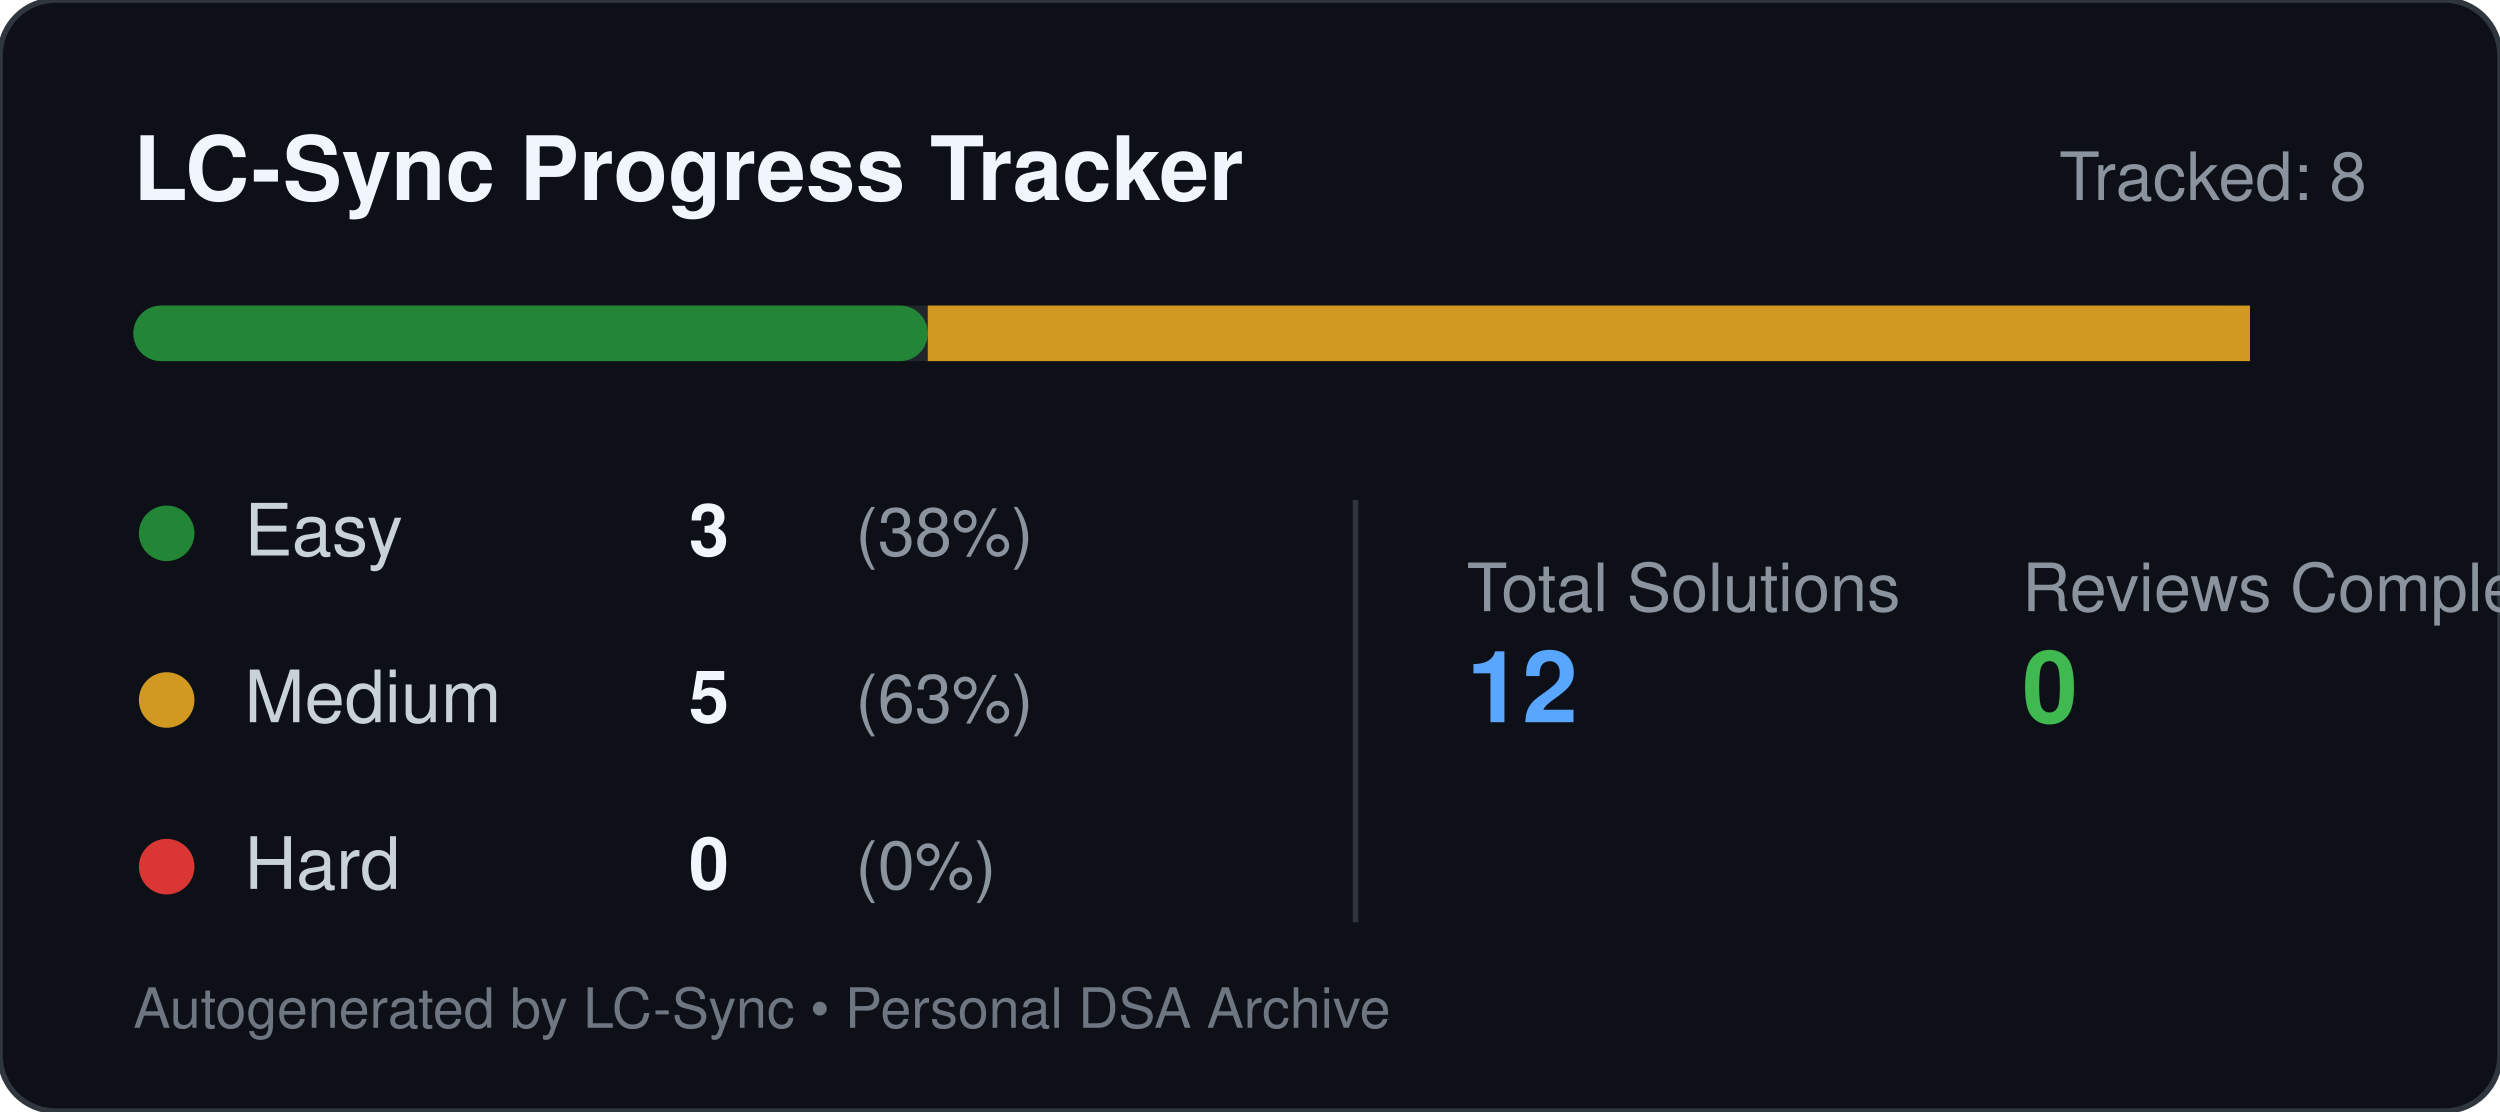
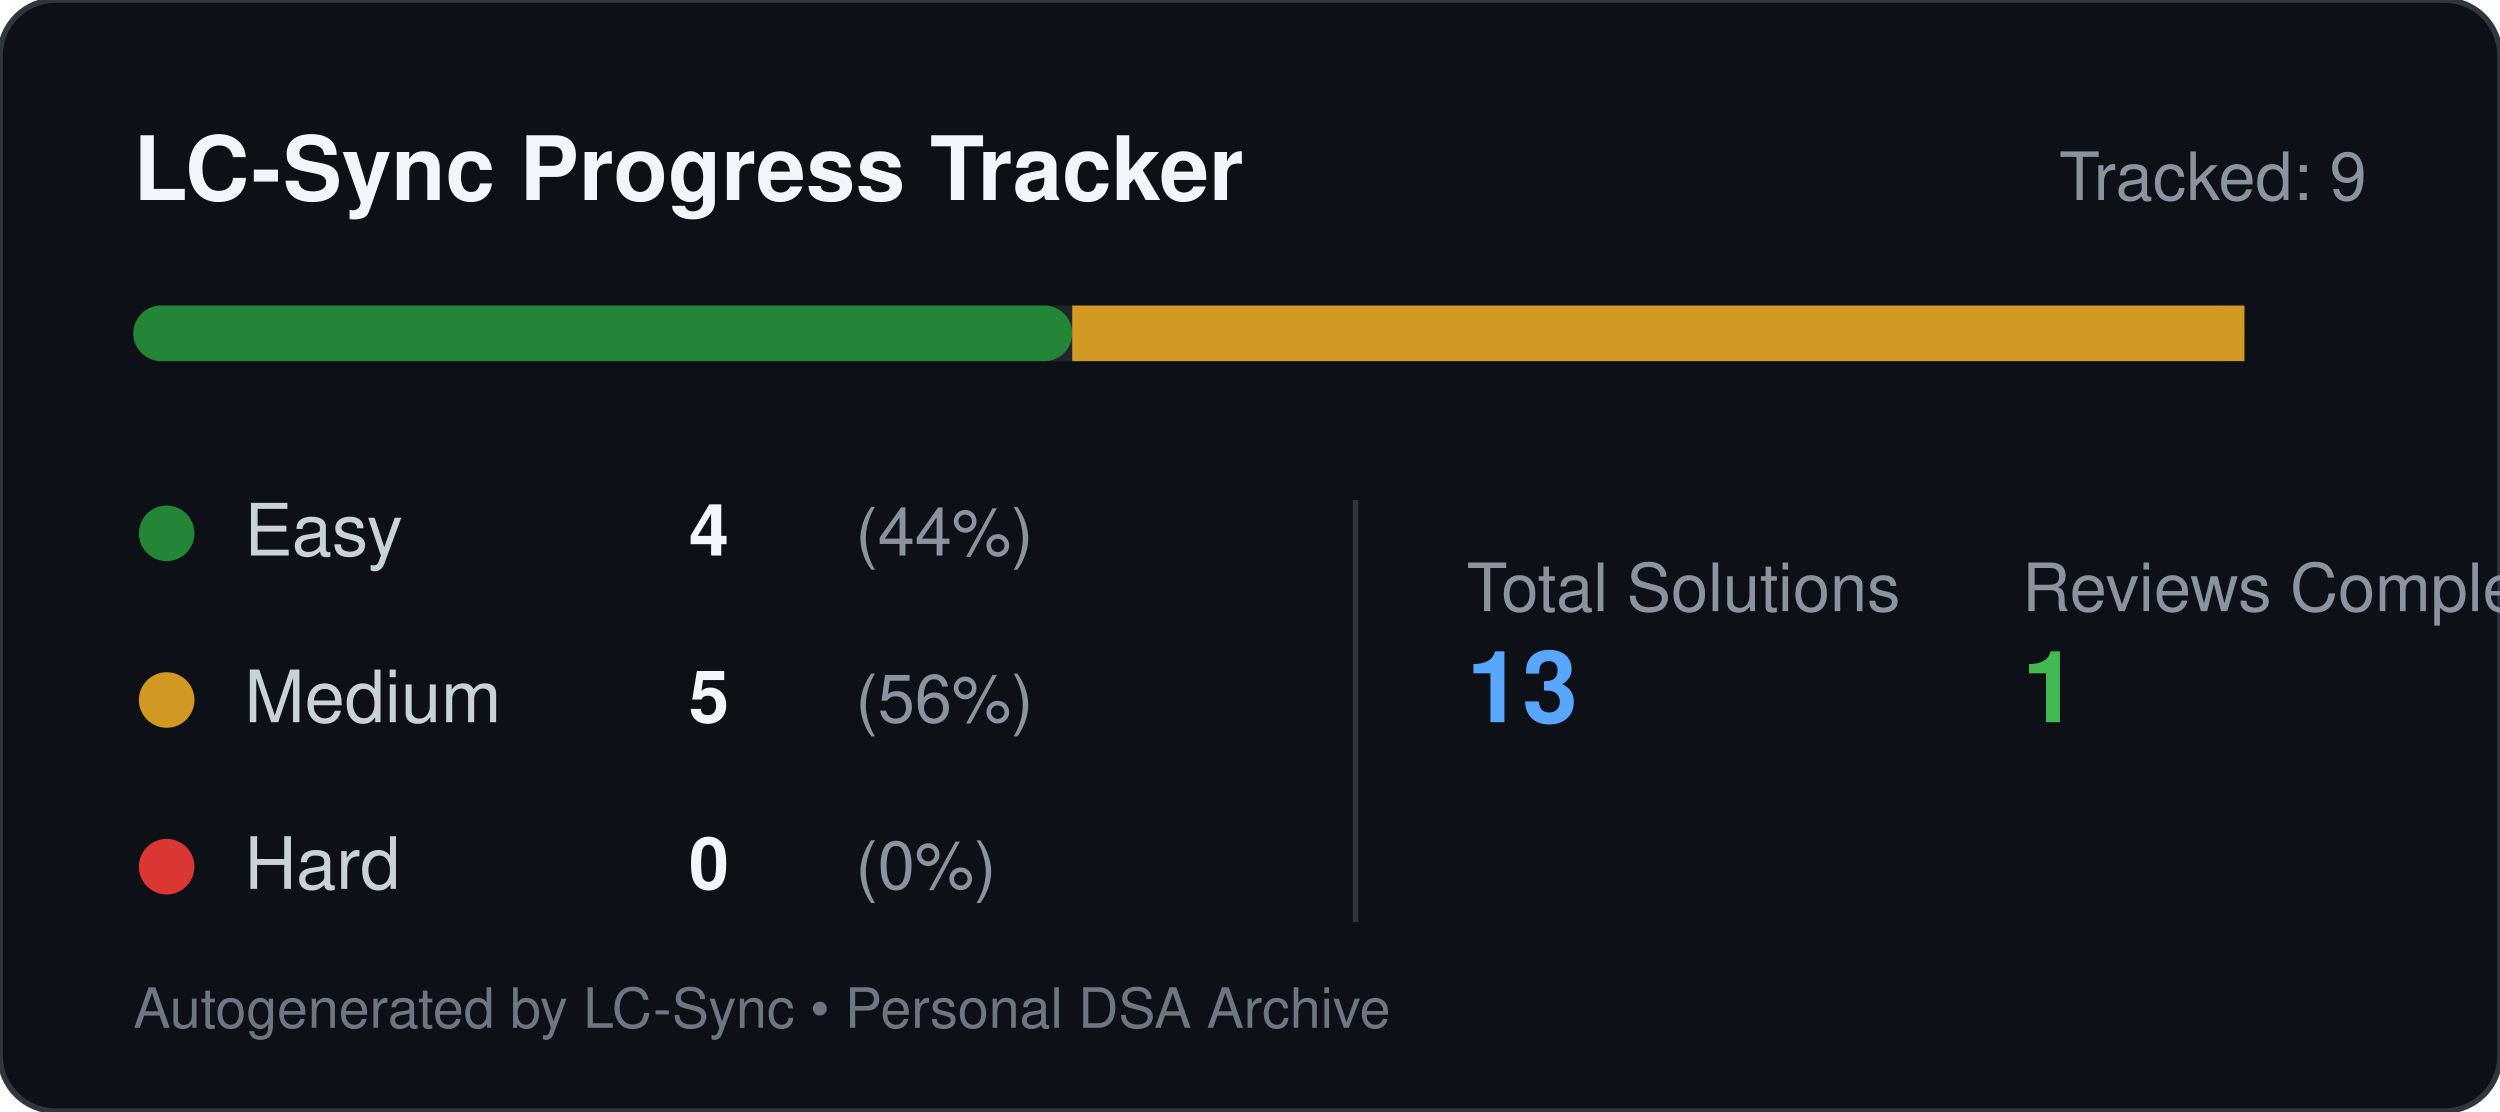
<svg xmlns="http://www.w3.org/2000/svg" width="450" height="200" viewBox="0 0 450 200" fill="none">
  <rect width="450" height="200" rx="10" fill="#0d1117" stroke="#30363d" stroke-width="1" />
  <text x="24" y="36" fill="#f0f6fc" font-family="-apple-system, BlinkMacSystemFont, 'Segoe UI', Helvetica, Arial, sans-serif" font-size="16" font-weight="600">LC-Sync Progress Tracker</text>
-   <text x="426" y="36" text-anchor="end" fill="#8b949e" font-family="-apple-system, BlinkMacSystemFont, 'Segoe UI', Helvetica, Arial, sans-serif" font-size="12">Tracked: 8</text>
+   <text x="426" y="36" text-anchor="end" fill="#8b949e" font-family="-apple-system, BlinkMacSystemFont, 'Segoe UI', Helvetica, Arial, sans-serif" font-size="12">Tracked: 9</text>
  <g transform="translate(24, 55)">
    <rect width="380" height="10" rx="5" fill="#21262d" />
-     <rect x="0" y="0" width="143" height="10" rx="5" fill="#238636" />
-     <rect x="143" y="0" width="238" height="10" fill="#d29922" />
-     <rect x="381" y="0" width="0" height="10" rx="5" fill="#da3633" />
+     <rect x="0" y="0" width="169" height="10" rx="5" fill="#238636" />
+     <rect x="169" y="0" width="211" height="10" fill="#d29922" />
+     <rect x="380" y="0" width="0" height="10" rx="5" fill="#da3633" />
  </g>
  <g transform="translate(24, 90)" font-family="-apple-system, BlinkMacSystemFont, 'Segoe UI', Helvetica, Arial, sans-serif">
    <circle cx="6" cy="6" r="5" fill="#238636" />
    <text x="20" y="10" fill="#c9d1d9" font-size="13">Easy</text>
-     <text x="100" y="10" fill="#f0f6fc" font-size="13" font-weight="600">3</text>
-     <text x="130" y="10" fill="#8b949e" font-size="12">(38%)</text>
+     <text x="100" y="10" fill="#f0f6fc" font-size="13" font-weight="600">4</text>
+     <text x="130" y="10" fill="#8b949e" font-size="12">(44%)</text>
    <circle cx="6" cy="36" r="5" fill="#d29922" />
    <text x="20" y="40" fill="#c9d1d9" font-size="13">Medium</text>
    <text x="100" y="40" fill="#f0f6fc" font-size="13" font-weight="600">5</text>
-     <text x="130" y="40" fill="#8b949e" font-size="12">(63%)</text>
+     <text x="130" y="40" fill="#8b949e" font-size="12">(56%)</text>
    <circle cx="6" cy="66" r="5" fill="#da3633" />
    <text x="20" y="70" fill="#c9d1d9" font-size="13">Hard</text>
    <text x="100" y="70" fill="#f0f6fc" font-size="13" font-weight="600">0</text>
    <text x="130" y="70" fill="#8b949e" font-size="12">(0%)</text>
    <line x1="220" y1="0" x2="220" y2="76" stroke="#30363d" stroke-width="1" />
    <text x="240" y="20" fill="#8b949e" font-size="12">Total Solutions</text>
-     <text x="240" y="40" fill="#58a6ff" font-size="18" font-weight="600">12</text>
+     <text x="240" y="40" fill="#58a6ff" font-size="18" font-weight="600">13</text>
    <text x="340" y="20" fill="#8b949e" font-size="12">Reviews Completed</text>
-     <text x="340" y="40" fill="#3fb950" font-size="18" font-weight="600">0</text>
+     <text x="340" y="40" fill="#3fb950" font-size="18" font-weight="600">1</text>
  </g>
  <text x="24" y="185" fill="#6e7681" font-family="-apple-system, BlinkMacSystemFont, 'Segoe UI', Helvetica, Arial, sans-serif" font-size="10">Autogenerated by LC-Sync • Personal DSA Archive</text>
</svg>
